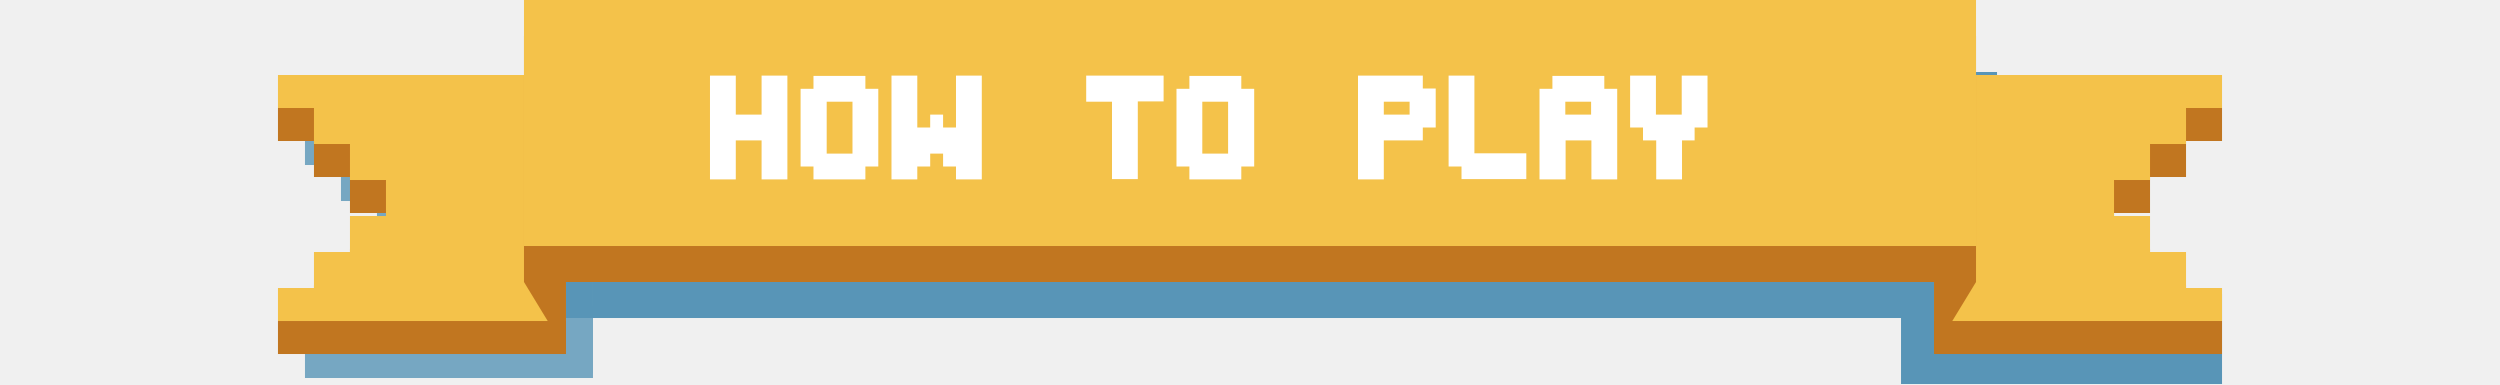
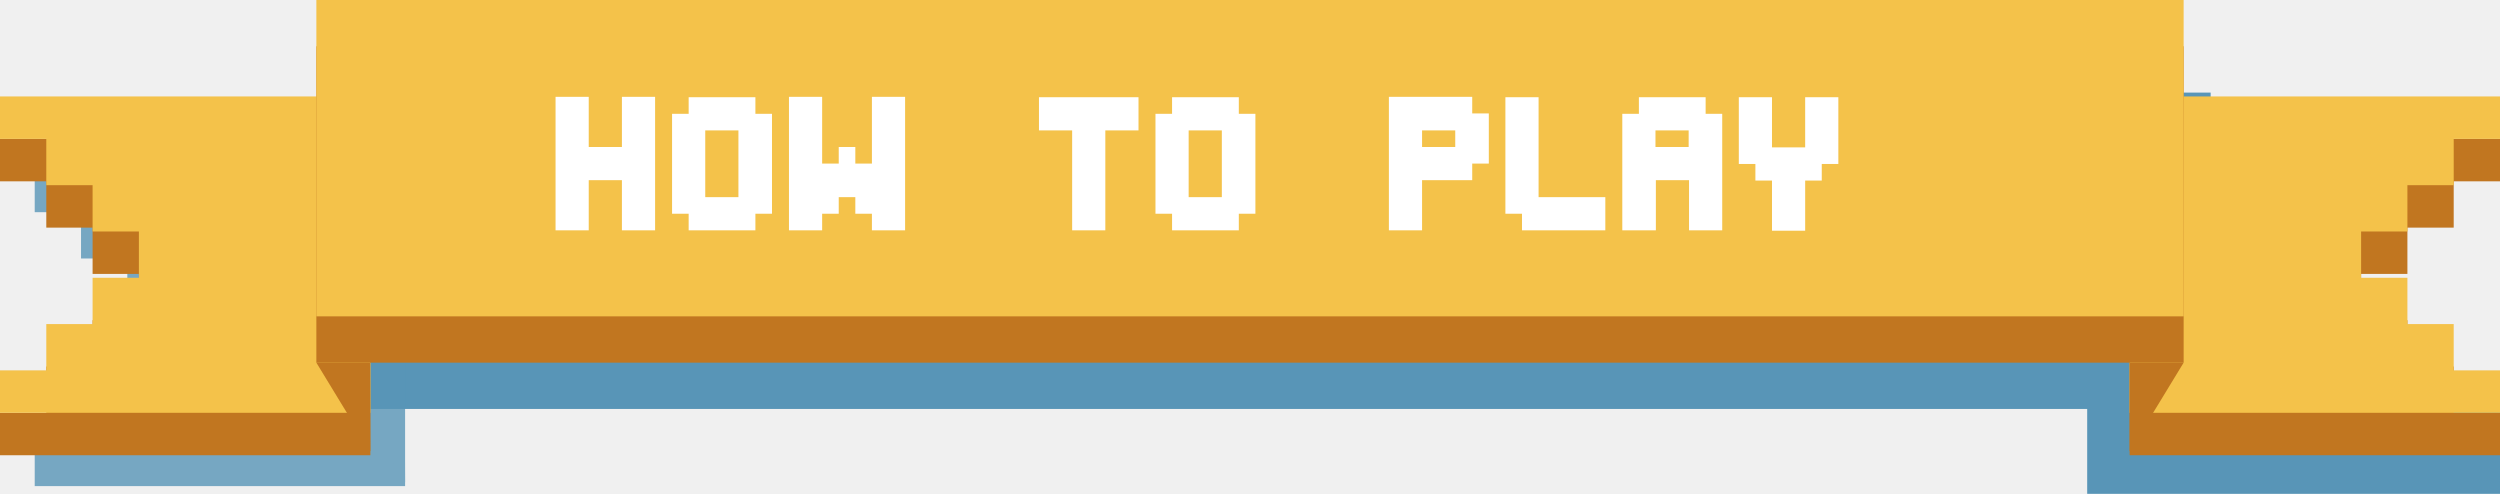
- <svg xmlns="http://www.w3.org/2000/svg" version="1.1" id="Layer_1" x="0px" y="0px" width="638px" height="98px" viewBox="0 0 648 128" style="enable-background:new 0 0 648 128;" xml:space="preserve">
+ <svg xmlns="http://www.w3.org/2000/svg" version="1.1" x="0px" y="0px" width="648px" height="128px" viewBox="0 0 648 128" style="enable-background:new 0 0 648 128;" xml:space="preserve">
  <style type="text/css">
	.st0{fill:#5895B7;}
	.st1{opacity:0.8;}
	.st2{fill:#C17620;}
	.st3{fill:#F4C24A;}
	.st4{fill:#FFFFFF;}
- 	.st5{fill:#2A6FBA;}
- 	.st6{fill:#4ABAEF;}
- 	.st7{fill:#95C9C8;}
- 	.st8{fill:#DDEFEE;}
- 	.st9{fill:#1B8E6F;}
- 	.st10{fill:#3CEA8A;}
- 	.st11{opacity:0.4;fill:#666666;}
- 	.st12{fill:#33BC6E;}
- 	.st13{fill:none;}
- 	.st14{fill:#7149A4;}
- 	.st15{fill:#BD86E0;}
- 	.st16{opacity:0.4;fill:#666666;stroke:#666666;stroke-width:4;stroke-linejoin:bevel;stroke-miterlimit:10;}
- 	.st17{fill:#F2F2F2;}
- 	.st18{fill:#E6E6E6;}
- 	.st19{fill:none;stroke:#000000;stroke-width:4;stroke-linejoin:bevel;stroke-miterlimit:10;}
- 	.st20{fill:#C6E0DE;}
- 	.st21{fill:#A7C6C3;}
- 	.st22{fill:#EE3D53;}
- 	.st23{fill:none;stroke:#000000;stroke-width:2;stroke-miterlimit:10;}
- 	.st24{fill:#A17559;}
- 	.st25{fill:#910E46;}
- 	.st26{fill:#238D6F;}
- 	.st27{fill:#704CA2;}
- 	.st28{fill:#47E88D;}
- 	.st29{fill:#BC88DE;}
</style>
+   <defs>
+ </defs>
  <g>
    <rect x="89" y="24" class="st0" width="484" height="82" />
    <rect x="541" y="98" class="st0" width="107" height="30" />
    <g class="st1">
      <g>
        <polygon class="st0" points="105,44 105,126 9,126 9,115 21,115 21,103 33,103 33,91 45,91 45,79 33,79 33,67 21,67 21,55 9,55     9,44    " />
      </g>
-       <polygon class="st0" points="91,102 105,125 105,102   " />
+       <polygon class="st0" points="91,102 105,125 104.9,102   " />
    </g>
    <g>
      <g>
        <polygon class="st2" points="552,36 552,118 648,118 648,107 636,107 636,95 624,95 624,83 612,83 612,71 624,71 624,59 636,59     636,47 648,47 648,36    " />
        <polygon class="st3" points="552,25 552,107 648,107 648,96 636,96 636,84 624,84 624,72 612,72 612,60 624,60 624,48 636,48     636,36 648,36 648,25    " />
      </g>
      <polygon class="st2" points="566,94 552,117 552,94   " />
      <g>
        <g>
          <polygon class="st2" points="96,36 96,118 0,118 0,107 12,107 12,95 24,95 24,83 36,83 36,71 24,71 24,59 12,59 12,47 0,47      0,36     " />
          <polygon class="st3" points="96,25 96,107 0,107 0,96 12,96 12,84 24,84 24,72 36,72 36,60 24,60 24,48 12,48 12,36 0,36 0,25          " />
        </g>
-         <polygon class="st2" points="82,94 96,117 96,94    " />
+         <polygon class="st2" points="82,94 96,117 95.9,94    " />
      </g>
      <g>
        <rect x="82" y="12" class="st2" width="484" height="82" />
        <rect x="82" class="st3" width="484" height="82" />
      </g>
    </g>
    <g>
-       <path class="st4" d="M152.6,59.8H144V25.2h8.6v13h8.6v-13h8.6v34.6h-8.6v-13h-8.6V59.8z" />
-       <path class="st4" d="M174.2,29.6h4.3v-4.3h17.3v4.3h4.3v25.9h-4.3v4.3h-17.3v-4.3h-4.3V29.6z M182.9,51.2h8.6V33.9h-8.6V51.2z" />
-       <path class="st4" d="M213.1,59.8h-8.6V25.2h8.6v17.3h4.3v-4.3h4.3v4.3h4.3V25.2h8.6v34.6h-8.6v-4.3h-4.3v-4.3h-4.3v4.3h-4.3V59.8z    " />
-       <path class="st4" d="M269.3,25.2h25.9v8.6h-8.6v25.9h-8.6V33.9h-8.6V25.2z" />
-       <path class="st4" d="M299.5,29.6h4.3v-4.3h17.3v4.3h4.3v25.9h-4.3v4.3h-17.3v-4.3h-4.3V29.6z M308.1,51.2h8.6V33.9h-8.6V51.2z" />
-       <path class="st4" d="M368.6,59.8H360V25.2h21.6v4.3h4.3v13h-4.3v4.3h-13V59.8z M368.6,38.2h8.6v-4.3h-8.6V38.2z" />
-       <path class="st4" d="M394.5,55.5h-4.3V25.2h8.6v25.9h17.3v8.6h-21.6V55.5z" />
-       <path class="st4" d="M429.1,59.8h-8.6V29.6h4.3v-4.3h17.3v4.3h4.3v30.2h-8.6v-13h-8.6V59.8z M437.7,38.2v-4.3h-8.6v4.3H437.7z" />
-       <path class="st4" d="M450.7,25.2h8.6v13h8.6v-13h8.6v17.3h-4.3v4.3H468v13h-8.6v-13H455v-4.3h-4.3V25.2z" />
-     </g>
-   </g>
-   <polygon class="st5" points="258,293 246,293 173,293 173,305 161,305 161,390 173,390 173,402 246,402 258,402 258,390 270,390  270,305 258,305 " />
-   <polygon class="st5" points="258,293 246,293 173,293 173,305 161,305 161,390 173,390 173,402 246,402 258,402 258,390 270,390  270,305 258,305 " />
-   <g>
-     <path class="st4" d="M197.6,327.2H226v5.7h5.7V350H226v5.7H209v-11.4h11.4v-5.7h-22.8V327.2z M209,361.4h11.4v11.4H209V361.4z" />
-   </g>
-   <polygon class="st5" points="409,293 397,293 324,293 324,305 312,305 312,390 324,390 324,402 397,402 409,402 409,390 421,390  421,305 409,305 " />
-   <polygon class="st6" points="409,283 397,283 324,283 324,295 312,295 312,380 324,380 324,392 397,392 409,392 409,380 421,380  421,295 409,295 " />
-   <g>
-     <path class="st4" d="M348.6,317.2H377v5.7h5.7V340H377v5.7H360v-11.4h11.4v-5.7h-22.8V317.2z M360,351.4h11.4v11.4H360V351.4z" />
-   </g>
-   <g>
-     <polygon class="st0" points="1444,137.5 1432.4,137.5 1432.4,125.9 1420.9,125.9 1420.9,113.1 922.1,113.1 922.1,125.9   910.6,125.9 910.6,137.5 899,137.5 899,822.3 910.6,822.3 910.6,833.9 922.1,833.9 922.1,846.7 1420.9,846.7 1420.9,833.9   1432.4,833.9 1432.4,822.3 1444,822.3  " />
-     <polygon class="st7" points="1444,125.5 1432.4,125.5 1432.4,113.9 1420.9,113.9 1420.9,101.1 922.1,101.1 922.1,113.9   910.6,113.9 910.6,125.5 899,125.5 899,810.2 910.6,810.2 910.6,821.9 922.1,821.9 922.1,834.7 1420.9,834.7 1420.9,821.9   1432.4,821.9 1432.4,810.2 1444,810.2  " />
-     <polygon class="st8" points="1444,113.5 1432.4,113.5 1432.4,101.8 1420.9,101.8 1420.9,89 922.1,89 922.1,101.8 910.6,101.8   910.6,113.5 899,113.5 899,798.2 910.6,798.2 910.6,809.8 922.1,809.8 922.1,822.7 1420.9,822.7 1420.9,809.8 1432.4,809.8   1432.4,798.2 1444,798.2  " />
-   </g>
-   <g>
-     <polygon class="st9" points="395,-227 385,-227 10.1,-227 10.1,-216.9 0,-216.9 0,-159 10.1,-159 10.1,-149 385,-149 395,-149   395,-159 405.1,-159 405.1,-216.9 395,-216.9  " />
-     <polygon class="st10" points="395,-237 385,-237 10.1,-237 10.1,-226.9 0,-226.9 0,-169 10.1,-169 10.1,-159 385,-159 395,-159   395,-169 405.1,-169 405.1,-226.9 395,-226.9  " />
-     <g>
-       <path class="st4" d="M120.1-186.1h-6.9v-27.6h17.3v3.5h3.5v10.4h-3.5v3.5h-10.4V-186.1z M120.1-203.4h6.9v-3.5h-6.9V-203.4z" />
-       <path class="st4" d="M140.8-189.5h-3.5v-24.2h6.9v20.7h13.8v6.9h-17.3V-189.5z" />
-       <path class="st4" d="M168.4-186.1h-6.9v-24.2h3.5v-3.5h13.8v3.5h3.5v24.2h-6.9v-10.4h-6.9V-186.1z M175.4-203.4v-3.5h-6.9v3.5    H175.4z" />
-       <path class="st4" d="M185.7-213.7h6.9v10.4h6.9v-10.4h6.9v13.8H203v3.5h-3.5v10.4h-6.9v-10.4h-3.5v-3.5h-3.5V-213.7z" />
-       <path class="st4" d="M213.4-189.5h-3.5v-20.7h3.5v-3.5h17.3v6.9h-13.8v3.5h6.9v6.9h-6.9v3.5h13.8v6.9h-17.3V-189.5z" />
-       <path class="st4" d="M244.5-196.5H241v10.4h-6.9v-27.6h17.3v3.5h3.5v10.4h-3.5v3.5h3.5v10.4h-6.9v-6.9h-3.5V-196.5z M241-203.4    h6.9v-3.5H241V-203.4z" />
-       <path class="st4" d="M282.5-213.7h6.9v27.6h-6.9V-213.7z" />
-     </g>
-   </g>
-   <g>
-     <polygon class="st11" points="34.2,-347.6 32.2,-353.3 28.2,-365.4 10.4,-359.3 12.3,-353.6 6.5,-351.6 10.6,-339.6 16.4,-341.5   18.3,-335.8 30.4,-339.8 28.4,-345.6  " />
-     <polygon class="st11" points="73,-359.6 71,-365.4 67,-377.4 49.2,-371.4 51.1,-365.6 45.3,-363.7 49.4,-351.6 55.2,-353.6   57.1,-347.8 69.2,-351.9 67.2,-357.7  " />
-     <rect x="13.4" y="-406.6" transform="matrix(0.9472 -0.3207 0.3207 0.9472 125.1118 -15.0152)" width="7.1" height="38.6" />
-     <polygon points="32.6,-352.4 30.6,-358.1 26.5,-370.2 8.7,-364.1 10.7,-358.4 4.9,-356.4 9,-344.4 14.8,-346.3 16.7,-340.6   28.7,-344.6 26.8,-350.4  " />
-     <rect x="51.9" y="-419.6" transform="matrix(0.9472 -0.3207 0.3207 0.9472 131.3218 -3.3655)" width="7.1" height="38.6" />
-     <polygon points="71,-365.4 69.1,-371.2 65,-383.2 47.2,-377.2 49.2,-371.4 43.4,-369.4 47.5,-357.4 53.2,-359.4 55.2,-353.6   67.2,-357.7 65.3,-363.4  " />
-     <rect x="3.4" y="-428.9" transform="matrix(0.9472 -0.3207 0.3207 0.9472 136.226 -13.4597)" width="47.7" height="17.3" />
-   </g>
-   <g>
-     <polygon class="st11" points="100.4,-314 101.3,-318.1 103.2,-326.8 90.4,-329.6 89.5,-325.4 85.4,-326.4 83.4,-317.7 87.6,-316.8   86.7,-312.6 95.3,-310.7 96.2,-314.9  " />
-     <polygon class="st11" points="127.9,-307.2 128.8,-311.4 130.7,-320 117.9,-322.8 117,-318.7 112.9,-319.6 111,-310.9 115.1,-310   114.2,-305.9 122.8,-304 123.8,-308.1  " />
-     <rect x="102" y="-357.4" transform="matrix(0.9766 0.2149 -0.2149 0.9766 -71.4608 -30.4767)" width="5" height="26.9" />
-     <polygon points="101.2,-317.4 102.1,-321.6 104,-330.2 91.2,-333 90.3,-328.9 86.1,-329.8 84.2,-321.2 88.4,-320.3 87.4,-316.1   96.1,-314.2 97,-318.4  " />
-     <rect x="129.6" y="-351.3" transform="matrix(0.9766 0.2149 -0.2149 0.9766 -69.5067 -36.2787)" width="5" height="26.9" />
-     <polygon points="128.8,-311.4 129.7,-315.5 131.6,-324.1 118.8,-327 117.9,-322.8 113.8,-323.7 111.9,-315.1 116,-314.2   115.1,-310 123.8,-308.1 124.7,-312.3  " />
-     <rect x="105.8" y="-365.9" transform="matrix(0.9766 0.2149 -0.2149 0.9766 -74.4726 -34.7212)" width="33.3" height="12" />
-   </g>
-   <g>
-     <polygon class="st11" points="176.4,-375.8 175.7,-378.8 174.3,-385.2 164.9,-383.1 165.6,-380 162.6,-379.4 164,-373 167,-373.7   167.7,-370.6 174,-372.1 173.4,-375.1  " />
-     <polygon class="st11" points="196.8,-379.8 196.2,-382.8 194.7,-389.2 185.4,-387.1 186,-384 183,-383.4 184.4,-377 187.4,-377.7   188.1,-374.7 194.5,-376.1 193.8,-379.1  " />
-     <rect x="168" y="-406.8" transform="matrix(0.9761 -0.2173 0.2173 0.9761 90.3116 27.4183)" width="3.6" height="19.8" />
-     <polygon points="175.8,-378.3 175.2,-381.4 173.8,-387.7 164.4,-385.6 165,-382.6 162,-381.9 163.4,-375.5 166.5,-376.2   167.1,-373.2 173.5,-374.6 172.8,-377.6  " />
-     <rect x="188.3" y="-411.4" transform="matrix(0.9761 -0.2173 0.2173 0.9761 91.7791 31.7231)" width="3.6" height="19.8" />
-     <polygon points="196.2,-382.8 195.5,-385.9 194.1,-392.2 184.7,-390.1 185.4,-387.1 182.3,-386.4 183.7,-380.1 186.8,-380.7   187.4,-377.7 193.8,-379.1 193.1,-382.2  " />
-     <rect x="164.7" y="-417.6" transform="matrix(0.9761 -0.2173 0.2173 0.9761 94.0049 28.5618)" width="24.4" height="8.8" />
-   </g>
-   <g>
-     <polygon class="st11" points="197,-330 199.6,-334.1 205.1,-342.7 192.4,-350.8 189.8,-346.6 185.7,-349.3 180.2,-340.7   184.3,-338.1 181.7,-334 190.3,-328.5 192.9,-332.6  " />
-     <polygon class="st11" points="224,-311.9 226.6,-316 232.1,-324.6 219.4,-332.6 216.8,-328.5 212.7,-331.1 207.2,-322.6   211.3,-320 208.7,-315.8 217.3,-310.4 219.9,-314.5  " />
-     <rect x="210.3" y="-376.1" transform="matrix(0.844 0.5363 -0.5363 0.844 -160.1898 -170.5654)" width="5.7" height="30.9" />
-     <polygon points="199.2,-333.4 201.8,-337.6 207.3,-346.1 194.6,-354.2 192,-350.1 187.8,-352.7 182.4,-344.1 186.5,-341.5   183.9,-337.4 192.5,-331.9 195.1,-336.1  " />
-     <rect x="237.7" y="-358.7" transform="matrix(0.844 0.5363 -0.5363 0.844 -146.5654 -182.5562)" width="5.7" height="30.9" />
-     <polygon points="226.6,-316 229.2,-320.1 234.7,-328.7 222,-336.8 219.4,-332.6 215.3,-335.3 209.8,-326.7 213.9,-324.1   211.3,-320 219.9,-314.5 222.5,-318.6  " />
-     <rect x="219.7" y="-377.7" transform="matrix(0.844 0.5363 -0.5363 0.844 -161.6213 -185.9276)" width="38.2" height="13.8" />
-   </g>
-   <g>
-     <polygon class="st9" points="-81.7,-770.4 -88.3,-770.4 -334.7,-770.4 -334.7,-763.8 -341.3,-763.8 -341.3,-725.8 -334.7,-725.8   -334.7,-719.2 -88.3,-719.2 -81.7,-719.2 -81.7,-725.8 -75.1,-725.8 -75.1,-763.8 -81.7,-763.8  " />
-     <polygon class="st12" points="-81.7,-770.4 -88.3,-770.4 -334.7,-770.4 -334.7,-763.8 -341.3,-763.8 -341.3,-725.8 -334.7,-725.8   -334.7,-719.2 -88.3,-719.2 -81.7,-719.2 -81.7,-725.8 -75.1,-725.8 -75.1,-763.8 -81.7,-763.8  " />
-     <g>
-       <path class="st4" d="M-274.9-752.9h2.3v-2.3h11.4v4.5h-9.1v9.1h9.1v4.5h-11.4v-2.3h-2.3V-752.9z" />
-       <path class="st4" d="M-254.5-737h-4.5v-15.9h2.3v-2.3h9.1v2.3h2.3v15.9h-4.5v-6.8h-4.5V-737z M-249.9-748.3v-2.3h-4.5v2.3H-249.9z    " />
-       <path class="st4" d="M-240.9-739.3h-2.3v-15.9h4.5v13.6h9.1v4.5h-11.4V-739.3z" />
-       <path class="st4" d="M-227.2-755.2h4.5v18.2h-4.5V-755.2z" />
-       <path class="st4" d="M-220.4-755.2h11.4v2.3h2.3v13.6h-2.3v2.3h-11.4V-755.2z M-215.9-748.3h4.5v-2.3h-4.5V-748.3z M-215.9-741.5    h4.5v-2.3h-4.5V-741.5z" />
-       <path class="st4" d="M-197.7-743.8h-2.3v6.8h-4.5v-15.9h2.3v-2.3h9.1v2.3h2.3v6.8h-2.3v2.3h2.3v6.8h-4.5v-4.5h-2.3V-743.8z     M-200-748.3h4.5v-2.3h-4.5V-748.3z" />
-       <path class="st4" d="M-184.1-737h-4.5v-15.9h2.3v-2.3h9.1v2.3h2.3v15.9h-4.5v-6.8h-4.5V-737z M-179.5-748.3v-2.3h-4.5v2.3H-179.5z    " />
-       <path class="st4" d="M-172.7-755.2h13.6v4.5h-4.5v13.6h-4.5v-13.6h-4.5V-755.2z" />
-       <path class="st4" d="M-154.6-739.3h-2.3v-13.6h2.3v-2.3h11.4v4.5h-9.1v2.3h4.5v4.5h-4.5v2.3h9.1v4.5h-11.4V-739.3z" />
-     </g>
-   </g>
-   <g>
-     <polygon class="st9" points="238.3,-702.4 231.7,-702.4 -14.7,-702.4 -14.7,-695.8 -21.3,-695.8 -21.3,-657.8 -14.7,-657.8   -14.7,-651.2 231.7,-651.2 238.3,-651.2 238.3,-657.8 244.9,-657.8 244.9,-695.8 238.3,-695.8  " />
-     <polygon class="st10" points="238.3,-709 231.7,-709 -14.7,-709 -14.7,-702.4 -21.3,-702.4 -21.3,-664.4 -14.7,-664.4   -14.7,-657.7 231.7,-657.7 238.3,-657.7 238.3,-664.4 244.9,-664.4 244.9,-702.4 238.3,-702.4  " />
-     <g>
-       <path class="st4" d="M45.1-691.5h2.3v-2.3h11.4v4.5h-9.1v9.1h9.1v4.5H47.4v-2.3h-2.3V-691.5z" />
-       <path class="st4" d="M65.5-675.6H61v-15.9h2.3v-2.3h9.1v2.3h2.3v15.9h-4.5v-6.8h-4.5V-675.6z M70.1-686.9v-2.3h-4.5v2.3H70.1z" />
-       <path class="st4" d="M79.1-677.8h-2.3v-15.9h4.5v13.6h9.1v4.5H79.1V-677.8z" />
-       <path class="st4" d="M92.8-693.7h4.5v18.2h-4.5V-693.7z" />
-       <path class="st4" d="M99.6-693.7h11.4v2.3h2.3v13.6h-2.3v2.3H99.6V-693.7z M104.1-686.9h4.5v-2.3h-4.5V-686.9z M104.1-680.1h4.5    v-2.3h-4.5V-680.1z" />
-       <path class="st4" d="M122.3-682.4H120v6.8h-4.5v-15.9h2.3v-2.3h9.1v2.3h2.3v6.8h-2.3v2.3h2.3v6.8h-4.5v-4.5h-2.3V-682.4z     M120-686.9h4.5v-2.3H120V-686.9z" />
-       <path class="st4" d="M135.9-675.6h-4.5v-15.9h2.3v-2.3h9.1v2.3h2.3v15.9h-4.5v-6.8h-4.5V-675.6z M140.5-686.9v-2.3h-4.5v2.3H140.5    z" />
-       <path class="st4" d="M147.3-693.7h13.6v4.5h-4.5v13.6h-4.5v-13.6h-4.5V-693.7z" />
-       <path class="st4" d="M165.4-677.8h-2.3v-13.6h2.3v-2.3h11.4v4.5h-9.1v2.3h4.5v4.5h-4.5v2.3h9.1v4.5h-11.4V-677.8z" />
-     </g>
-   </g>
-   <g>
-     <rect x="-19.7" y="-620.1" class="st9" width="219.8" height="28.8" />
-     <rect x="-24.6" y="-626.6" class="st9" width="229.4" height="30.6" />
-     <polygon class="st10" points="-24.6,-631 -24.6,-601.7 -19.7,-601.7 -19.7,-596 200,-596 200,-601.7 204.8,-601.7 204.8,-631  " />
-   </g>
-   <polygon class="st9" points="195.2,-616.1 195.2,-621.2 190.1,-621.2 190.1,-621.3 133.5,-621.3 102.9,-621.3 77.3,-621.3  53.5,-621.3 -9.9,-621.3 -9.9,-621.3 -15,-621.3 -15,-616.2 -20.1,-616.2 -20.1,-608.5 -15,-608.5 -15,-603.4 -9.9,-603.4  -9.9,-603.3 53.5,-603.3 77.3,-603.3 102.9,-603.3 133.5,-603.3 190.1,-603.3 190.1,-603.4 195.2,-603.4 195.2,-608.5 200.3,-608.5  200.3,-616.1 " />
-   <g>
-     <rect x="-28.7" y="-522.1" class="st13" width="4.7" height="0.1" />
-     <rect x="-28.7" y="-504.2" class="st13" width="4.7" height="0.1" />
-     <polygon class="st4" points="-7.7,-504.1 -7.7,-509.2 -2.6,-509.2 -2.6,-516.9 -7.7,-516.9 -7.7,-522 -12.8,-522 -12.8,-522.1   -24,-522.1 -24,-522 -28.7,-522 -28.7,-504.2 -24,-504.2 -24,-504.1 -12.8,-504.1 -12.8,-504.1  " />
-   </g>
-   <g>
-     <polygon class="st4" points="-54.5,-557.6 -54.5,-562.7 -59.6,-562.7 -59.6,-562.8 -75.5,-562.8 -75.5,-544.8 -59.6,-544.8   -59.6,-544.9 -54.5,-544.9 -54.5,-550 -49.4,-550 -49.4,-557.6  " />
-     <polygon class="st4" points="-68,-518.8 -68,-523.9 -68,-523.9 -68,-524 -72.5,-524 -73.1,-524 -77.6,-524 -77.6,-523.9   -77.6,-523.9 -77.6,-518.8 -82.7,-518.8 -82.7,-511.2 -77.6,-511.2 -77.6,-506.1 -77.6,-506.1 -77.6,-506 -73.1,-506 -72.5,-506   -68,-506 -68,-506 -68,-506 -68,-511.1 -62.9,-511.1 -62.9,-518.8  " />
-   </g>
-   <polygon class="st4" points="-117.8,-616.1 -117.8,-621.2 -117.8,-621.2 -117.8,-621.3 -122.3,-621.3 -122.9,-621.3 -127.4,-621.3  -127.4,-621.3 -127.4,-621.3 -127.4,-616.2 -132.5,-616.2 -132.5,-608.5 -127.4,-608.5 -127.4,-603.4 -127.4,-603.4 -127.4,-603.3  -122.9,-603.3 -122.3,-603.3 -117.8,-603.3 -117.8,-603.4 -117.8,-603.4 -117.8,-608.5 -112.7,-608.5 -112.7,-616.1 " />
-   <polygon class="st14" points="848,-227 838,-227 463.1,-227 463.1,-216.9 453,-216.9 453,-159 463.1,-159 463.1,-149 838,-149  848,-149 848,-159 858.1,-159 858.1,-216.9 848,-216.9 " />
-   <polygon class="st15" points="848,-237 838,-237 463.1,-237 463.1,-226.9 453,-226.9 453,-169 463.1,-169 463.1,-159 838,-159  848,-159 848,-169 858.1,-169 858.1,-226.9 848,-226.9 " />
-   <g>
-     <path class="st4" d="M565.6-186.1h-6.9v-27.6H576v3.5h3.5v10.4H576v3.5h-10.4V-186.1z M565.6-203.4h6.9v-3.5h-6.9V-203.4z" />
-     <path class="st4" d="M586.4-189.5h-3.5v-24.2h6.9v20.7h13.8v6.9h-17.3V-189.5z" />
-     <path class="st4" d="M614-186.1h-6.9v-24.2h3.5v-3.5h13.8v3.5h3.5v24.2h-6.9v-10.4H614V-186.1z M620.9-203.4v-3.5H614v3.5H620.9z" />
-     <path class="st4" d="M631.3-213.7h6.9v10.4h6.9v-10.4h6.9v13.8h-3.5v3.5h-3.5v10.4h-6.9v-10.4h-3.5v-3.5h-3.5V-213.7z" />
-     <path class="st4" d="M659-189.5h-3.5v-20.7h3.5v-3.5h17.3v6.9h-13.8v3.5h6.9v6.9h-6.9v3.5h13.8v6.9H659V-189.5z" />
-     <path class="st4" d="M690.1-196.5h-3.5v10.4h-6.9v-27.6H697v3.5h3.5v10.4H697v3.5h3.5v10.4h-6.9v-6.9h-3.5V-196.5z M686.6-203.4   h6.9v-3.5h-6.9V-203.4z" />
-     <path class="st4" d="M728.1-213.7h17.3v3.5h3.5v10.4h-3.5v3.5H735v3.5h13.8v6.9h-20.7v-13.8h3.5v-3.5h10.4v-3.5h-13.8V-213.7z" />
-   </g>
-   <g>
-     <rect x="474" y="-233" class="st4" width="45.1" height="5.7" />
-     <rect x="525.3" y="-233" class="st4" width="5.7" height="5.7" />
-   </g>
-   <g>
-     <rect x="19.5" y="-232" class="st4" width="45.1" height="5.7" />
-     <rect x="70.8" y="-232" class="st4" width="5.7" height="5.7" />
-   </g>
-   <polygon class="st16" points="408.6,-392 415,-386.4 409.4,-380 429.8,-362.6 429.8,-324.7 450.6,-350.8 482.3,-321.4 488.2,-327.7  493.2,-323.1 564.8,-441.8 " />
-   <polygon class="st17" points="406.2,-399.1 412.5,-393.5 406.9,-387.1 427.4,-369.7 427.4,-331.8 448.1,-357.9 479.9,-328.5  485.7,-334.8 490.7,-330.2 562.3,-448.9 " />
-   <polygon class="st18" points="448.2,-358.1 562.6,-448.9 427.5,-369.9 427.5,-332 " />
-   <polygon class="st19" points="405.1,-398.9 411.5,-393.3 405.9,-386.9 426.3,-369.6 426.3,-331.7 447.1,-357.8 478.8,-328.4  484.7,-334.7 489.6,-330.1 561.3,-448.7 " />
-   <g>
-     <polygon class="st20" points="340.9,-705.7 340.9,-542 351.3,-542 351.3,-532.5 361.7,-532.5 361.7,-522.1 809.2,-522.1   809.2,-532.5 819.6,-532.5 819.6,-542 829.9,-542 829.9,-705.7  " />
-     <polygon class="st20" points="829.9,-705.7 829.9,-799.8 819.6,-799.8 819.6,-809.3 809.2,-809.3 809.2,-819.8 361.7,-819.8   361.7,-809.3 351.3,-809.3 351.3,-799.8 340.9,-799.8 340.9,-705.7  " />
-   </g>
-   <g>
-     <polygon class="st21" points="351.3,-803.2 361.7,-803.2 361.7,-811.2 351.3,-811.2 351.3,-803.3 340.9,-803.3 340.9,-795.3   351.3,-795.3  " />
-     <rect x="361.7" y="-819.9" class="st21" width="447.5" height="8" />
-     <polygon class="st21" points="819.6,-803.3 819.6,-811.2 809.2,-811.2 809.2,-803.2 819.6,-803.2 819.6,-795.3 829.9,-795.3   829.9,-803.3  " />
-   </g>
-   <g>
-     <g>
-       <g>
-         <rect x="-52.2" y="-884.2" width="10.2" height="10.2" />
-       </g>
-     </g>
-     <g>
-       <g>
-         <path d="M9.2-894.4v5.1H4.1v5.1h5.1v20.5h5.1v5.1H9.2v5.1h5.1h5.1v-10.2h15.4v5.1H40v-5.1v-30.7H9.2z M34.8-868.8H14.4v-20.5     h20.5V-868.8z" />
-       </g>
-     </g>
-     <g>
-       <g>
-         <rect x="19.5" y="-884.2" width="10.2" height="10.2" />
-       </g>
-     </g>
-     <g>
-       <g>
-         <rect x="-52.2" y="-812.5" width="10.2" height="10.2" />
-       </g>
-     </g>
-     <g>
-       <g>
-         <rect x="9.2" y="-822.7" width="5.1" height="5.1" />
-       </g>
-     </g>
-     <g>
-       <g>
-         <rect x="-16.4" y="-797.1" width="5.1" height="5.1" />
-       </g>
-     </g>
-     <g>
-       <g>
-         <rect x="-11.2" y="-817.6" width="5.1" height="5.1" />
-       </g>
-     </g>
-     <g>
-       <g>
-         <rect x="-11.2" y="-807.3" width="5.1" height="5.1" />
-       </g>
-     </g>
-     <g>
-       <g>
-         <rect x="34.8" y="-833" width="5.1" height="5.1" />
-       </g>
-     </g>
-     <g>
-       <g>
-         <rect x="-62.4" y="-833" width="5.1" height="5.1" />
-       </g>
-     </g>
-     <g>
-       <g>
-         <rect x="-62.4" y="-858.6" width="5.1" height="5.1" />
-       </g>
-     </g>
-     <g>
-       <g>
-         <polygon points="-6.1,-889.3 -6.1,-884.2 -16.4,-884.2 -16.4,-879 -1,-879 -1,-884.2 -1,-889.3    " />
-       </g>
-     </g>
-     <g>
-       <g>
-         <path d="M34.8-853.4v5.1H24.6v5.1H9.2v-5.1H4.1v5.1H-6.1v5.1H9.2v5.1H-1h-5.1v-5.1h-5.1v5.1h-5.1v-5.1h-5.1v5.1h-5.1v5.1h10.2     v5.1h5.1v-5.1H-1v5.1h-5.1v5.1H-1v10.2h5.1v5.1h5.1v-5.1h15.4v-10.2h5.1v-5.1h-5.1V-833H14.4v-5.1h10.2v5.1h5.1v-5.1h5.1v-5.1H40     v-5.1v-5.1H34.8L34.8-853.4z M19.5-827.8v15.4H4.1v-15.4H19.5z" />
-       </g>
-     </g>
-     <g>
-       <g>
-         <polygon points="4.1,-863.7 -1,-863.7 -1,-858.6 -6.1,-858.6 -6.1,-853.4 -6.1,-848.3 -1,-848.3 -1,-853.4 4.1,-853.4     4.1,-858.6 9.2,-858.6 9.2,-863.7    " />
-       </g>
-     </g>
-     <g>
-       <g>
-         <rect x="-6.1" y="-797.1" width="10.2" height="5.1" />
-       </g>
-     </g>
-     <g>
-       <g>
-         <rect x="-21.5" y="-889.3" width="5.1" height="5.1" />
-       </g>
-     </g>
-     <g>
-       <g>
-         <rect x="19.5" y="-853.4" width="5.1" height="5.1" />
-       </g>
-     </g>
-     <g>
-       <g>
-         <rect x="24.6" y="-858.6" width="5.1" height="5.1" />
-       </g>
-     </g>
-     <g>
-       <g>
-         <rect x="-42" y="-833" width="5.1" height="5.1" />
-       </g>
-     </g>
-     <g>
-       <g>
-         <path d="M-31.7-797.1v-20.5h5.1v-5.1v-5.1h-5.1v5.1h-15.4v-5.1h-5.1h-5.1v5.1h-5.1v30.7h30.7h10.2v-5.1H-31.7z M-36.8-797.1     h-20.5v-20.5h20.5V-797.1z" />
-       </g>
-     </g>
-     <g>
-       <g>
-         <rect x="-31.7" y="-863.7" width="5.1" height="5.1" />
-       </g>
-     </g>
-     <g>
-       <g>
-         <path d="M-26.6-894.4h-5.1h-30.7v30.7h5.1v5.1h5.1v-5.1h5.1v5.1h5.1v-5.1h10.2v-10.2h5.1v-5.1h-5.1v-10.2h5.1h5.1v-5.1H-26.6z      M-36.8-868.8h-20.5v-20.5h20.5V-868.8z" />
-       </g>
-     </g>
-     <g>
-       <g>
-         <rect x="-1" y="-879" width="5.1" height="5.1" />
-       </g>
-     </g>
-     <g>
-       <g>
-         <rect x="-11.2" y="-894.4" width="5.1" height="5.1" />
-       </g>
-     </g>
-     <g>
-       <g>
-         <path d="M-1-863.7v-5.1h-5.1v-5.1h-5.1v5.1h-10.2v-5.1h-5.1v5.1v5.1h5.1v10.2h-15.4v-5.1H-42v5.1h-15.4v5.1h10.2v5.1h-15.4v5.1     h15.4v5.1h5.1v-5.1h5.1v5.1h5.1v-5.1h10.2v-5.1h-5.1v-5.1h5.1h5.1v5.1h5.1h5.1v-5.1h-5.1v-5.1h-5.1v-10.2H-1L-1-863.7z      M-31.7-843.2H-42v-5.1h10.2V-843.2z" />
-       </g>
-     </g>
-     <g>
-       <g>
-         <polygon points="-16.4,-812.5 -16.4,-817.6 -16.4,-822.7 -21.5,-822.7 -21.5,-817.6 -26.6,-817.6 -26.6,-812.5 -21.5,-812.5     -21.5,-807.3 -26.6,-807.3 -26.6,-802.2 -16.4,-802.2 -16.4,-807.3 -11.2,-807.3 -11.2,-812.5    " />
-       </g>
-     </g>
-     <g>
-       <g>
-         <polygon points="29.7,-802.2 29.7,-807.3 24.6,-807.3 24.6,-802.2 9.2,-802.2 9.2,-797.1 19.5,-797.1 19.5,-792 24.6,-792     24.6,-797.1 34.8,-797.1 34.8,-792 40,-792 40,-797.1 40,-802.2    " />
-       </g>
-     </g>
-     <g>
-       <g>
-         <polygon points="34.8,-822.7 34.8,-817.6 29.7,-817.6 29.7,-812.5 40,-812.5 40,-817.6 40,-822.7    " />
-       </g>
-     </g>
-   </g>
-   <g>
-     <g>
-       <polygon class="st9" points="-290.6,-478.3 -294.2,-478.3 -431.4,-478.3 -431.4,-474.6 -435.1,-474.6 -435.1,-453.4    -431.4,-453.4 -431.4,-449.7 -294.2,-449.7 -290.6,-449.7 -290.6,-453.4 -286.9,-453.4 -286.9,-474.6 -290.6,-474.6   " />
-       <polygon class="st12" points="-290.6,-478.3 -294.2,-478.3 -431.4,-478.3 -431.4,-474.6 -435.1,-474.6 -435.1,-453.4    -431.4,-453.4 -431.4,-449.7 -294.2,-449.7 -290.6,-449.7 -290.6,-453.4 -286.9,-453.4 -286.9,-474.6 -290.6,-474.6   " />
-       <g>
-         <path class="st4" d="M-403.2-463.4h-1.3v3.8h-2.5v-10.1h6.3v1.3h1.3v3.8h-1.3v1.3h1.3v3.8h-2.5v-2.5h-1.3V-463.4z M-404.5-466     h2.5v-1.3h-2.5V-466z" />
-         <path class="st4" d="M-396.9-460.9h-1.3v-7.6h1.3v-1.3h6.3v2.5h-5.1v1.3h2.5v2.5h-2.5v1.3h5.1v2.5h-6.3V-460.9z" />
-         <path class="st4" d="M-388-460.9h-1.3v-7.6h1.3v-1.3h5.1v1.3h1.3v2.5h-2.5v-1.3h-2.5v5.1h2.5v-1.3h2.5v2.5h-1.3v1.3h-5.1V-460.9z     " />
-         <path class="st4" d="M-377.9-459.6h-2.5v-8.9h1.3v-1.3h5.1v1.3h1.3v8.9h-2.5v-3.8h-2.5V-459.6z M-375.4-466v-1.3h-2.5v1.3H-375.4     z" />
-         <path class="st4" d="M-370.3-460.9h-1.3v-8.9h2.5v7.6h5.1v2.5h-6.3V-460.9z" />
-         <path class="st4" d="M-362.7-469.8h2.5v10.1h-2.5V-469.8z" />
-         <path class="st4" d="M-358.9-469.8h6.3v1.3h1.3v7.6h-1.3v1.3h-6.3V-469.8z M-356.4-466h2.5v-1.3h-2.5V-466z M-356.4-462.2h2.5     v-1.3h-2.5V-462.2z" />
-         <path class="st4" d="M-346.3-463.4h-1.3v3.8h-2.5v-8.9h1.3v-1.3h5.1v1.3h1.3v3.8h-1.3v1.3h1.3v3.8h-2.5v-2.5h-1.3V-463.4z      M-347.5-466h2.5v-1.3h-2.5V-466z" />
-         <path class="st4" d="M-338.7-459.6h-2.5v-8.9h1.3v-1.3h5.1v1.3h1.3v8.9h-2.5v-3.8h-2.5V-459.6z M-336.2-466v-1.3h-2.5v1.3H-336.2     z" />
-         <path class="st4" d="M-332.4-469.8h7.6v2.5h-2.5v7.6h-2.5v-7.6h-2.5V-469.8z" />
-         <path class="st4" d="M-322.3-460.9h-1.3v-7.6h1.3v-1.3h6.3v2.5h-5.1v1.3h2.5v2.5h-2.5v1.3h5.1v2.5h-6.3V-460.9z" />
-       </g>
-     </g>
-     <g>
-       <rect x="-429" y="-476.1" class="st4" width="13.1" height="1.7" />
-       <rect x="-414.1" y="-476.1" class="st4" width="1.7" height="1.7" />
-     </g>
-   </g>
-   <g>
-     <g>
-       <polygon class="st9" points="-290.6,-436.3 -294.2,-436.3 -431.4,-436.3 -431.4,-432.6 -435.1,-432.6 -435.1,-411.4    -431.4,-411.4 -431.4,-407.7 -294.2,-407.7 -290.6,-407.7 -290.6,-411.4 -286.9,-411.4 -286.9,-432.6 -290.6,-432.6   " />
-       <polygon class="st10" points="-290.6,-439.9 -294.2,-439.9 -431.4,-439.9 -431.4,-436.2 -435.1,-436.2 -435.1,-415.1    -431.4,-415.1 -431.4,-411.4 -294.2,-411.4 -290.6,-411.4 -290.6,-415.1 -286.9,-415.1 -286.9,-436.2 -290.6,-436.2   " />
-       <g>
-         <path class="st4" d="M-403.2-425.1h-1.3v3.8h-2.5v-10.1h6.3v1.3h1.3v3.8h-1.3v1.3h1.3v3.8h-2.5v-2.5h-1.3V-425.1z M-404.5-427.6     h2.5v-1.3h-2.5V-427.6z" />
-         <path class="st4" d="M-396.9-422.6h-1.3v-7.6h1.3v-1.3h6.3v2.5h-5.1v1.3h2.5v2.5h-2.5v1.3h5.1v2.5h-6.3V-422.6z" />
-         <path class="st4" d="M-388-422.6h-1.3v-7.6h1.3v-1.3h5.1v1.3h1.3v2.5h-2.5v-1.3h-2.5v5.1h2.5v-1.3h2.5v2.5h-1.3v1.3h-5.1V-422.6z     " />
-         <path class="st4" d="M-377.9-421.3h-2.5v-8.9h1.3v-1.3h5.1v1.3h1.3v8.9h-2.5v-3.8h-2.5V-421.3z M-375.4-427.6v-1.3h-2.5v1.3     H-375.4z" />
-         <path class="st4" d="M-370.3-422.6h-1.3v-8.9h2.5v7.6h5.1v2.5h-6.3V-422.6z" />
-         <path class="st4" d="M-362.7-431.4h2.5v10.1h-2.5V-431.4z" />
-         <path class="st4" d="M-358.9-431.4h6.3v1.3h1.3v7.6h-1.3v1.3h-6.3V-431.4z M-356.4-427.6h2.5v-1.3h-2.5V-427.6z M-356.4-423.8     h2.5v-1.3h-2.5V-423.8z" />
-         <path class="st4" d="M-346.3-425.1h-1.3v3.8h-2.5v-8.9h1.3v-1.3h5.1v1.3h1.3v3.8h-1.3v1.3h1.3v3.8h-2.5v-2.5h-1.3V-425.1z      M-347.5-427.6h2.5v-1.3h-2.5V-427.6z" />
-         <path class="st4" d="M-338.7-421.3h-2.5v-8.9h1.3v-1.3h5.1v1.3h1.3v8.9h-2.5v-3.8h-2.5V-421.3z M-336.2-427.6v-1.3h-2.5v1.3     H-336.2z" />
-         <path class="st4" d="M-332.4-431.4h7.6v2.5h-2.5v7.6h-2.5v-7.6h-2.5V-431.4z" />
-         <path class="st4" d="M-322.3-422.6h-1.3v-7.6h1.3v-1.3h6.3v2.5h-5.1v1.3h2.5v2.5h-2.5v1.3h5.1v2.5h-6.3V-422.6z" />
-       </g>
-     </g>
-     <g>
-       <rect x="-429" y="-437.1" class="st4" width="13.1" height="1.7" />
-       <rect x="-414.1" y="-437.1" class="st4" width="1.7" height="1.7" />
-     </g>
-   </g>
-   <g>
-     <rect x="-9.2" y="-705.4" class="st4" width="23.6" height="3" />
-     <rect x="17.6" y="-705.4" class="st4" width="3" height="3" />
-   </g>
-   <g>
-     <rect x="-329.6" y="-766.9" class="st4" width="23.6" height="3" />
-     <rect x="-302.8" y="-766.9" class="st4" width="3" height="3" />
-   </g>
-   <g>
-     <polygon class="st22" points="-359.7,-643.4 -359.7,-650.9 -378.3,-650.9 -378.3,-643.4 -385.8,-643.4 -385.8,-635.9   -385.8,-624.7 -378.3,-624.7 -378.3,-617.3 -367.1,-617.3 -359.7,-617.3 -359.7,-624.7 -352.2,-624.7 -352.2,-635.9 -352.2,-643.4    " />
-     <line class="st23" x1="-377.7" y1="-617.3" x2="-377.7" y2="-607.3" />
-     <line class="st23" x1="-360.3" y1="-617.3" x2="-360.3" y2="-607.3" />
-     <polygon class="st24" points="-361.3,-609.2 -363.4,-609.2 -376.8,-609.2 -376.8,-607 -379,-607 -379,-591.5 -376.8,-591.5   -376.8,-589.3 -363.4,-589.3 -361.3,-589.3 -361.3,-591.5 -359.1,-591.5 -359.1,-607 -361.3,-607  " />
-   </g>
-   <polygon class="st25" points="-292.6,-204.1 -292.6,-212.1 -300.5,-212.1 -365.5,-212.1 -434.3,-212.1 -434.3,-204.1 -442.2,-204.1  -442.2,-158.6 -434.3,-158.6 -434.3,-150.6 -365.5,-150.6 -300.5,-150.6 -292.6,-150.6 -292.6,-158.6 -284.7,-158.6 -284.7,-204.1  " />
-   <polygon class="st25" points="-292.6,-204 -292.6,-211.9 -300.5,-211.9 -365.5,-211.9 -434.3,-211.9 -434.3,-204 -442.2,-204  -442.2,-158.5 -434.3,-158.5 -434.3,-150.5 -365.5,-150.5 -300.5,-150.5 -292.6,-150.5 -292.6,-158.5 -284.7,-158.5 -284.7,-204 " />
-   <g>
-     <path class="st4" d="M-396.1-170.6h-5.4v-21.8h13.6v2.7h2.7v8.2h-2.7v2.7h-8.2V-170.6z M-396.1-184.2h5.4v-2.7h-5.4V-184.2z" />
-     <path class="st4" d="M-379.8-173.3h-2.7v-19h5.4v16.3h10.9v5.4h-13.6V-173.3z" />
-     <path class="st4" d="M-358-170.6h-5.4v-19h2.7v-2.7h10.9v2.7h2.7v19h-5.4v-8.2h-5.4V-170.6z M-352.6-184.2v-2.7h-5.4v2.7H-352.6z" />
-     <path class="st4" d="M-344.4-192.4h5.4v8.2h5.4v-8.2h5.4v10.9h-2.7v2.7h-2.7v8.2h-5.4v-8.2h-2.7v-2.7h-2.7V-192.4z" />
-   </g>
-   <polygon class="st25" points="-122.6,-204.1 -122.6,-212.1 -130.5,-212.1 -195.5,-212.1 -264.3,-212.1 -264.3,-204.1 -272.2,-204.1  -272.2,-158.6 -264.3,-158.6 -264.3,-150.6 -195.5,-150.6 -130.5,-150.6 -122.6,-150.6 -122.6,-158.6 -114.7,-158.6 -114.7,-204.1  " />
-   <polygon class="st22" points="-122.6,-212 -122.6,-219.9 -130.5,-219.9 -195.5,-219.9 -264.3,-219.9 -264.3,-212 -272.2,-212  -272.2,-166.5 -264.3,-166.5 -264.3,-158.5 -195.5,-158.5 -130.5,-158.5 -122.6,-158.5 -122.6,-166.5 -114.7,-166.5 -114.7,-212 " />
-   <g>
-     <path class="st4" d="M-226.1-178.6h-5.4v-21.8h13.6v2.7h2.7v8.2h-2.7v2.7h-8.2V-178.6z M-226.1-192.2h5.4v-2.7h-5.4V-192.2z" />
-     <path class="st4" d="M-209.8-181.3h-2.7v-19h5.4v16.3h10.9v5.4h-13.6V-181.3z" />
-     <path class="st4" d="M-188-178.6h-5.4v-19h2.7v-2.7h10.9v2.7h2.7v19h-5.4v-8.2h-5.4V-178.6z M-182.6-192.2v-2.7h-5.4v2.7H-182.6z" />
-     <path class="st4" d="M-174.4-200.4h5.4v8.2h5.4v-8.2h5.4v10.9h-2.7v2.7h-2.7v8.2h-5.4v-8.2h-2.7v-2.7h-2.7V-200.4z" />
-   </g>
-   <g>
-     <path class="st26" d="M-1116.2-449.7h43.2v108h43.2v-108h43.2v129.6h-21.6v21.6h-21.6v21.6h-43.2v-21.6h-21.6v-21.6h-21.6V-449.7z" />
-     <path class="st27" d="M-965-426.1h21.6v-21.6h108v43.2h-86.4v21.6h64.8v21.6h21.6v64.8H-857v21.6h-108v-43.2h86.4v-21.6h-64.8   v-21.6H-965V-426.1z" />
-   </g>
-   <g>
-     <path class="st28" d="M-1116.2-470.8h43.2v108h43.2v-108h43.2v129.6h-21.6v21.6h-21.6v21.6h-43.2v-21.6h-21.6v-21.6h-21.6V-470.8z" />
-     <path class="st29" d="M-965-449.2h21.6v-21.6h108v43.2h-86.4v21.6h64.8v21.6h21.6v64.8H-857v21.6h-108v-43.2h86.4v-21.6h-64.8   v-21.6H-965V-449.2z" />
-   </g>
-   <g>
-     <g>
-       <path class="st0" d="M-1066.8-92.2h27.5v68.7h27.5v-68.7h27.5v82.4h-13.7V4h-13.7v13.7h-27.5V4h-13.7V-9.8h-13.7V-92.2z" />
-       <path class="st0" d="M-970.7-77.1h13.7v-13.7h68.7v27.5h-54.9v13.7h41.2v13.7h13.7V5.3H-902V19h-68.7V-8.5h54.9v-13.7h-41.2v-13.7    h-13.7V-77.1z" />
-     </g>
-     <g>
-       <path class="st7" d="M-1066.8-106.7h27.5V-38h27.5v-68.7h27.5v82.4h-13.7v13.7h-13.7V3.2h-27.5v-13.7h-13.7v-13.7h-13.7V-106.7z" />
-       <path class="st7" d="M-970.7-91.6h13.7v-13.7h68.7v27.5h-54.9v13.7h41.2v13.7h13.7v41.2H-902V4.5h-68.7V-23h54.9v-13.7h-41.2    v-13.7h-13.7V-91.6z" />
-     </g>
-     <g>
-       <path class="st4" d="M-1066.8-120.1h27.5v68.7h27.5v-68.7h27.5v82.4h-13.7v13.7h-13.7v13.7h-27.5v-13.7h-13.7v-13.7h-13.7V-120.1z    " />
-       <path class="st4" d="M-970.7-106.3h13.7v-13.7h68.7v27.5h-54.9v13.7h41.2v13.7h13.7v41.2H-902v13.7h-68.7v-27.5h54.9v-13.7h-41.2    v-13.7h-13.7V-106.3z" />
+       <path class="st4" d="M152.6,59.7H144V25.1h8.6v13h8.6v-13h8.6v34.6h-8.6v-13h-8.6V59.7z" />
+       <path class="st4" d="M174.2,29.5h4.3v-4.3h17.3v4.3h4.3v25.9h-4.3v4.3h-17.3v-4.3h-4.3V29.5z M182.8,51.1h8.6V33.8h-8.6V51.1z" />
+       <path class="st4" d="M213.1,59.7h-8.6V25.1h8.6v17.3h4.3v-4.3h4.3v4.3h4.3V25.1h8.6v34.6H226v-4.3h-4.3v-4.3h-4.3v4.3h-4.3V59.7z" />
+       <path class="st4" d="M269.2,25.2h25.9v8.6h-8.6v25.9h-8.6V33.8h-8.6v-8.6H269.2z" />
+       <path class="st4" d="M299.5,29.5h4.3v-4.3h17.3v4.3h4.3v25.9h-4.3v4.3h-17.3v-4.3h-4.3V29.5z M308.1,51.1h8.6V33.8h-8.6V51.1z" />
+       <path class="st4" d="M368.6,59.7H360V25.1h21.6v4.3h4.3v13h-4.3v4.3h-13V59.7z M368.6,38.1h8.6v-4.3h-8.6V38.1z" />
+       <path class="st4" d="M394.5,55.4h-4.3V25.2h8.6v25.9h17.3v8.6h-21.6V55.4z" />
+       <path class="st4" d="M429.1,59.7h-8.6V29.5h4.3v-4.3h17.3v4.3h4.3v30.2h-8.6v-13h-8.6v13H429.1z M437.7,38.1v-4.3h-8.6v4.3H437.7z    " />
+       <path class="st4" d="M450.7,25.2h8.6v13h8.6v-13h8.6v17.3h-4.3v4.3h-4.3v13h-8.6v-13H455v-4.3h-4.3V25.2z" />
    </g>
  </g>
</svg>
